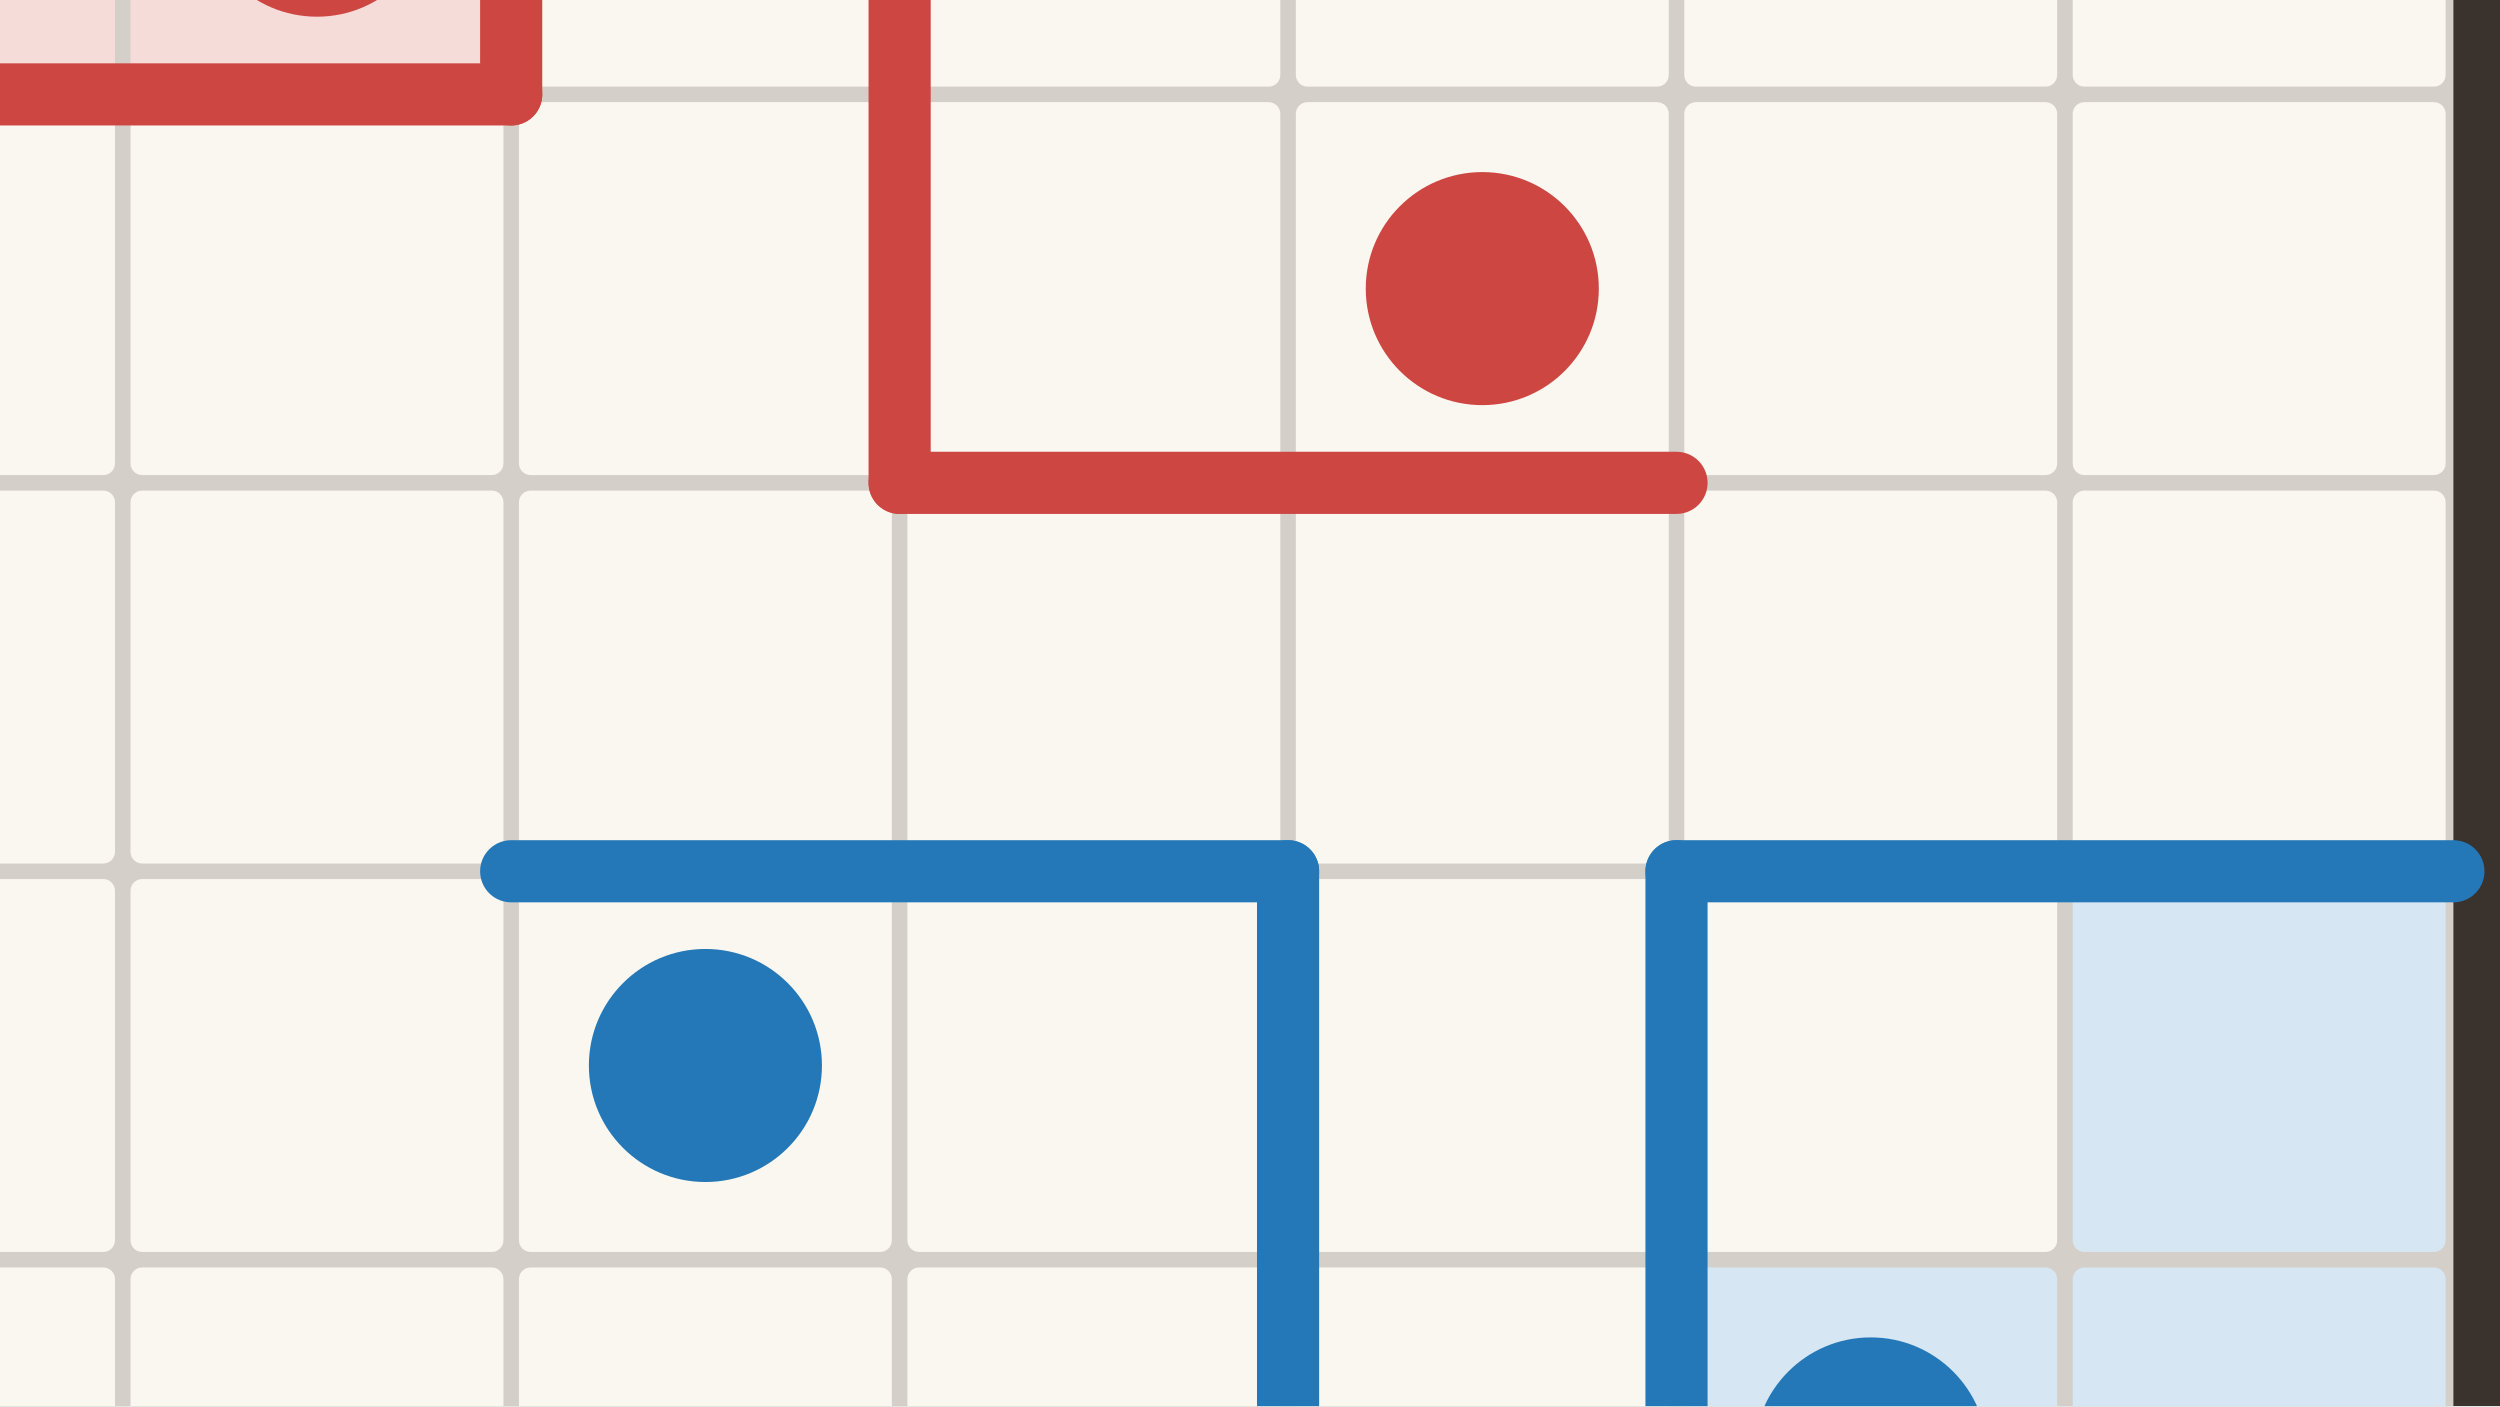
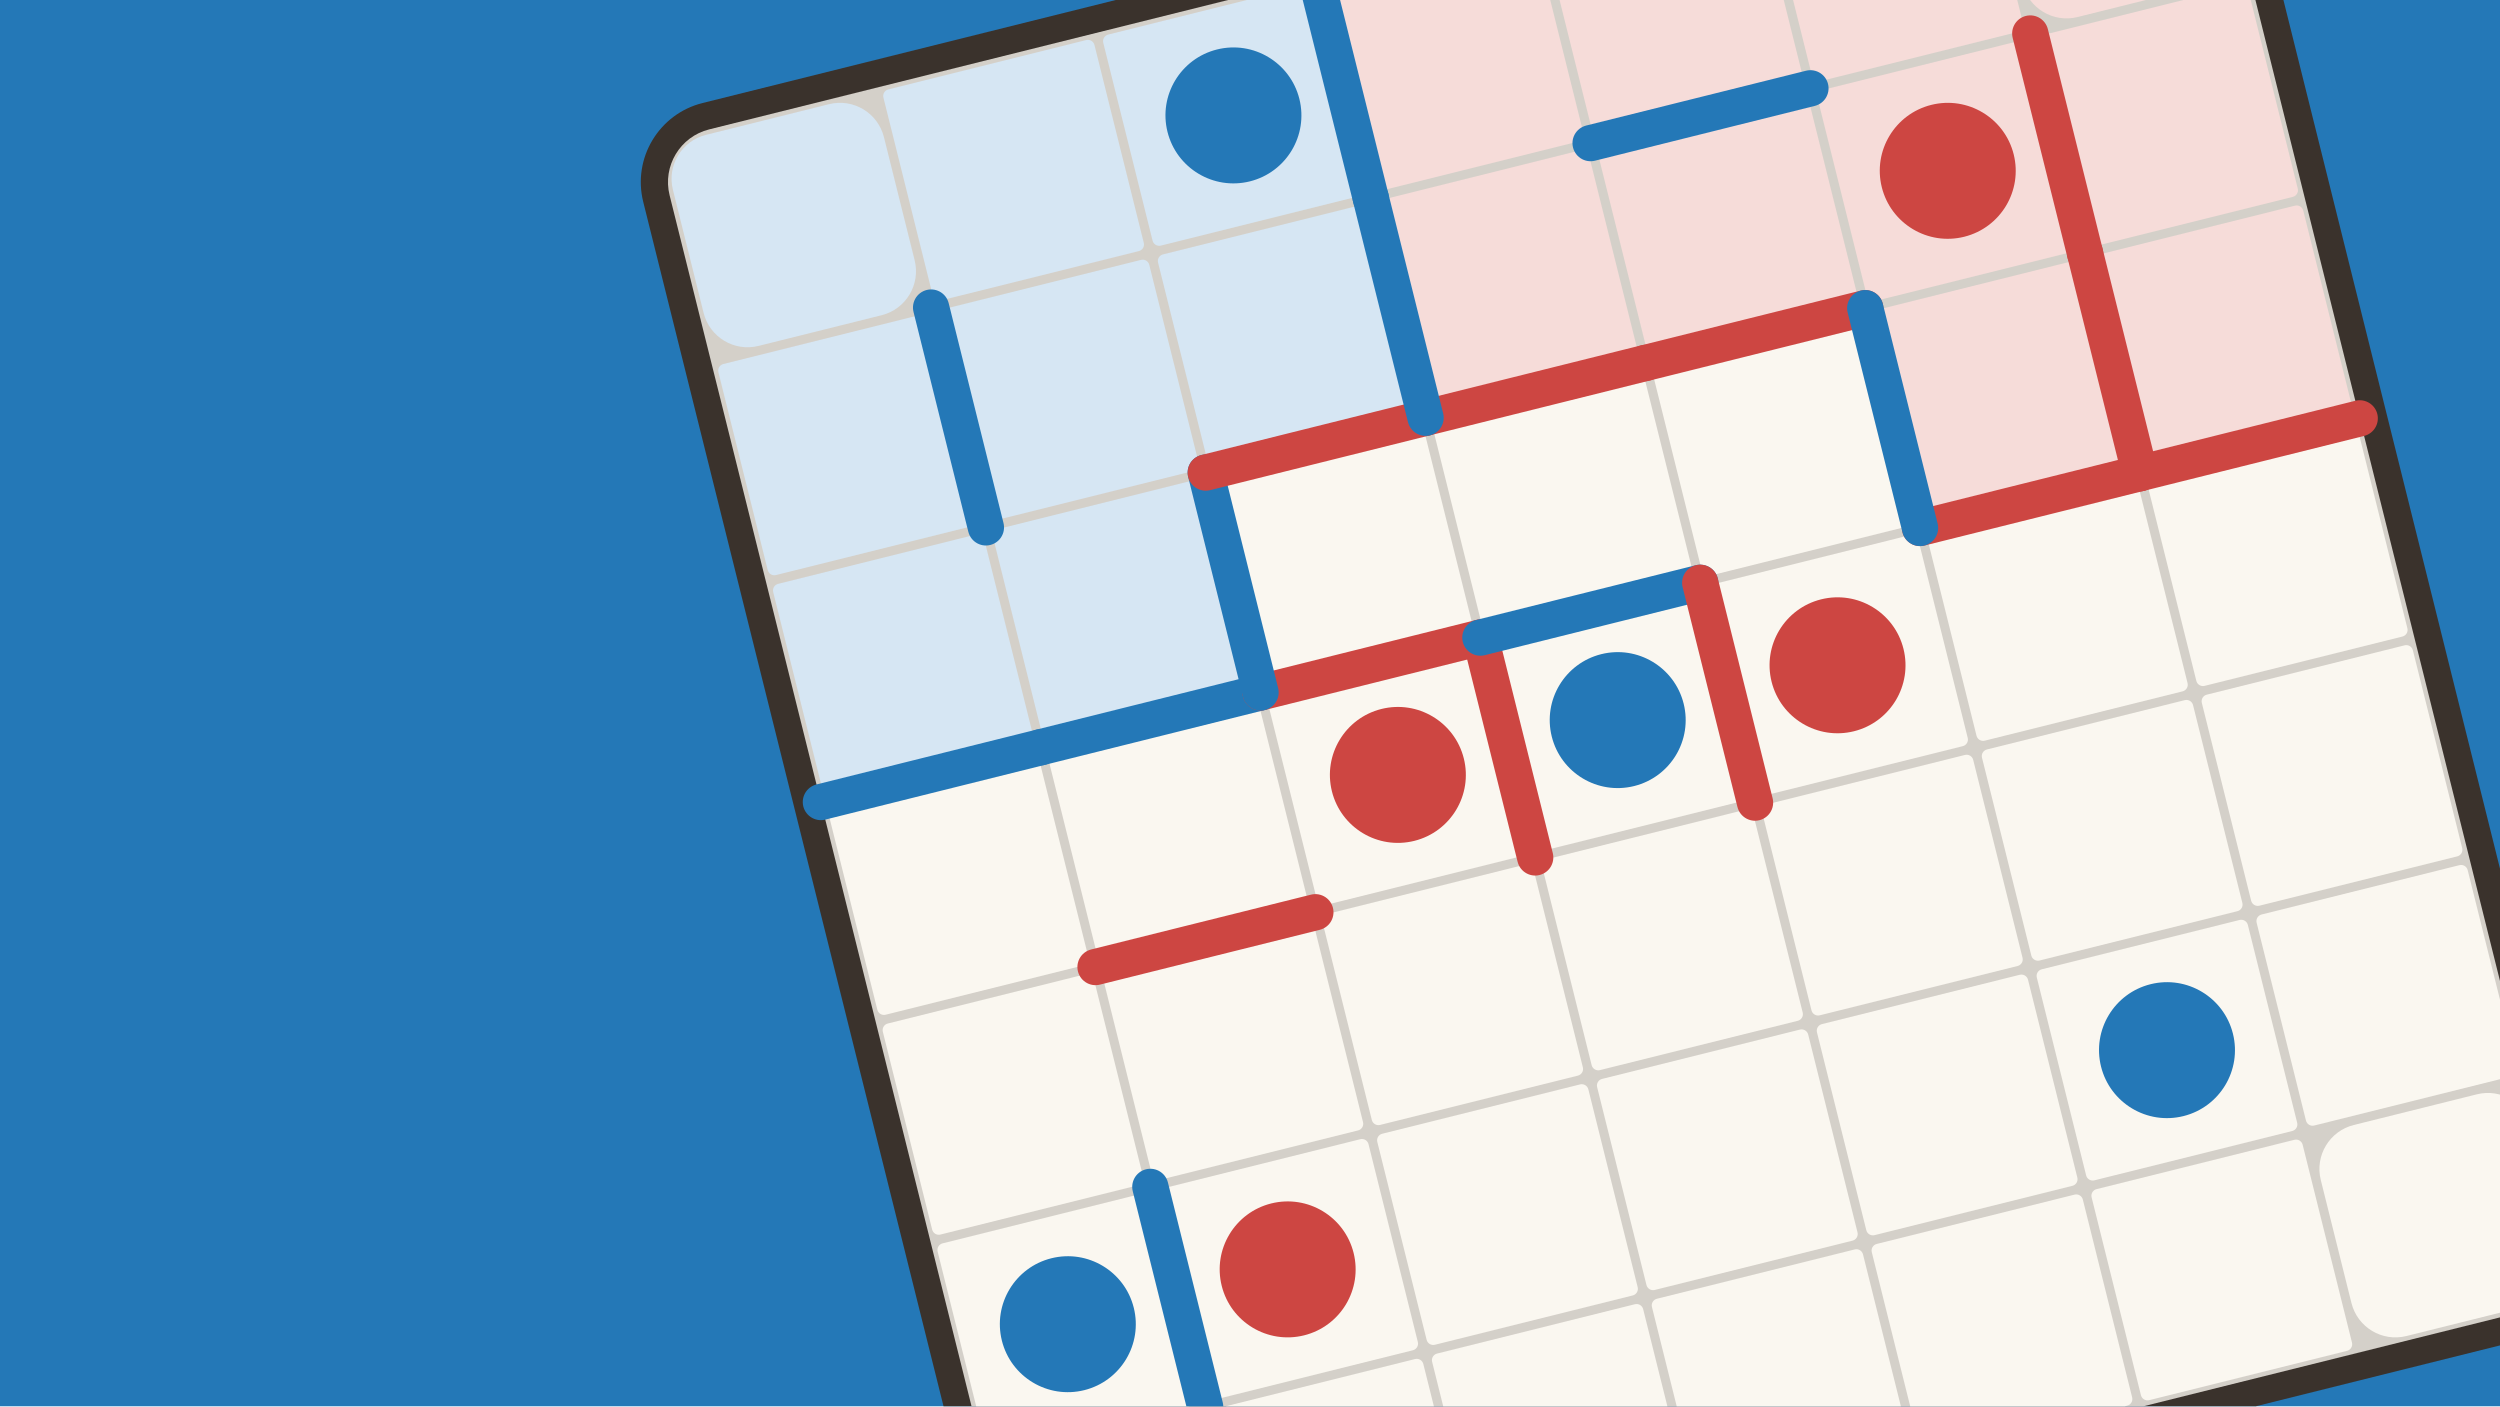
- <svg xmlns="http://www.w3.org/2000/svg" viewBox="68.4 175.7 643.6 362" preserveAspectRatio="xMidYMid slice">
-   <rect x="-12" y="-12" width="724" height="724" rx="36" fill="#3a322c" />
-   <rect x="0" y="0" width="700" height="700" rx="24" fill="#d4d0c9" />
-   <rect x="2" y="2" width="96" height="96" rx="20" fill="#f6dcd9" />
-   <rect x="102" y="2" width="96" height="96" rx="3" fill="#f6dcd9" />
-   <rect x="202" y="2" width="96" height="96" rx="3" fill="#faf7f0" />
-   <rect x="302" y="2" width="96" height="96" rx="3" fill="#faf7f0" />
-   <rect x="402" y="2" width="96" height="96" rx="3" fill="#faf7f0" />
-   <rect x="502" y="2" width="96" height="96" rx="3" fill="#faf7f0" />
-   <rect x="602" y="2" width="96" height="96" rx="20" fill="#faf7f0" />
-   <rect x="2" y="102" width="96" height="96" rx="3" fill="#f6dcd9" />
-   <rect x="102" y="102" width="96" height="96" rx="3" fill="#f6dcd9" />
-   <rect x="202" y="102" width="96" height="96" rx="3" fill="#faf7f0" />
-   <rect x="302" y="102" width="96" height="96" rx="3" fill="#faf7f0" />
-   <rect x="402" y="102" width="96" height="96" rx="3" fill="#faf7f0" />
-   <rect x="502" y="102" width="96" height="96" rx="3" fill="#faf7f0" />
-   <rect x="602" y="102" width="96" height="96" rx="3" fill="#faf7f0" />
-   <rect x="2" y="202" width="96" height="96" rx="3" fill="#faf7f0" />
-   <rect x="102" y="202" width="96" height="96" rx="3" fill="#faf7f0" />
-   <rect x="202" y="202" width="96" height="96" rx="3" fill="#faf7f0" />
-   <rect x="302" y="202" width="96" height="96" rx="3" fill="#faf7f0" />
-   <rect x="402" y="202" width="96" height="96" rx="3" fill="#faf7f0" />
-   <rect x="502" y="202" width="96" height="96" rx="3" fill="#faf7f0" />
-   <rect x="602" y="202" width="96" height="96" rx="3" fill="#faf7f0" />
-   <rect x="2" y="302" width="96" height="96" rx="3" fill="#faf7f0" />
-   <rect x="102" y="302" width="96" height="96" rx="3" fill="#faf7f0" />
-   <rect x="202" y="302" width="96" height="96" rx="3" fill="#faf7f0" />
-   <rect x="302" y="302" width="96" height="96" rx="3" fill="#faf7f0" />
-   <rect x="402" y="302" width="96" height="96" rx="3" fill="#faf7f0" />
-   <rect x="502" y="302" width="96" height="96" rx="3" fill="#faf7f0" />
-   <rect x="602" y="302" width="96" height="96" rx="3" fill="#faf7f0" />
-   <rect x="2" y="402" width="96" height="96" rx="3" fill="#faf7f0" />
-   <rect x="102" y="402" width="96" height="96" rx="3" fill="#faf7f0" />
-   <rect x="202" y="402" width="96" height="96" rx="3" fill="#faf7f0" />
-   <rect x="302" y="402" width="96" height="96" rx="3" fill="#faf7f0" />
-   <rect x="402" y="402" width="96" height="96" rx="3" fill="#faf7f0" />
-   <rect x="502" y="402" width="96" height="96" rx="3" fill="#faf7f0" />
-   <rect x="602" y="402" width="96" height="96" rx="3" fill="#d6e6f3" />
-   <rect x="2" y="502" width="96" height="96" rx="3" fill="#faf7f0" />
-   <rect x="102" y="502" width="96" height="96" rx="3" fill="#faf7f0" />
-   <rect x="202" y="502" width="96" height="96" rx="3" fill="#faf7f0" />
-   <rect x="302" y="502" width="96" height="96" rx="3" fill="#faf7f0" />
-   <rect x="402" y="502" width="96" height="96" rx="3" fill="#faf7f0" />
-   <rect x="502" y="502" width="96" height="96" rx="3" fill="#d6e6f3" />
-   <rect x="602" y="502" width="96" height="96" rx="3" fill="#d6e6f3" />
-   <rect x="2" y="602" width="96" height="96" rx="20" fill="#faf7f0" />
-   <rect x="102" y="602" width="96" height="96" rx="3" fill="#faf7f0" />
-   <rect x="202" y="602" width="96" height="96" rx="3" fill="#faf7f0" />
-   <rect x="302" y="602" width="96" height="96" rx="3" fill="#faf7f0" />
-   <rect x="402" y="602" width="96" height="96" rx="3" fill="#faf7f0" />
-   <rect x="502" y="602" width="96" height="96" rx="3" fill="#d6e6f3" />
-   <rect x="602" y="602" width="96" height="96" rx="20" fill="#d6e6f3" />
-   <line x1="200" y1="0" x2="200" y2="200" stroke="#cd4642" stroke-width="16" stroke-linecap="round" />
-   <line x1="0" y1="200" x2="200" y2="200" stroke="#cd4642" stroke-width="16" stroke-linecap="round" />
-   <line x1="300" y1="100" x2="300" y2="300" stroke="#cd4642" stroke-width="16" stroke-linecap="round" />
-   <line x1="300" y1="300" x2="500" y2="300" stroke="#cd4642" stroke-width="16" stroke-linecap="round" />
-   <line x1="500" y1="400" x2="500" y2="700" stroke="#2478b7" stroke-width="16" stroke-linecap="round" />
-   <line x1="500" y1="400" x2="700" y2="400" stroke="#2478b7" stroke-width="16" stroke-linecap="round" />
-   <line x1="200" y1="400" x2="400" y2="400" stroke="#2478b7" stroke-width="16" stroke-linecap="round" />
-   <line x1="400" y1="400" x2="400" y2="600" stroke="#2478b7" stroke-width="16" stroke-linecap="round" />
-   <circle cx="50" cy="50" r="30" fill="#cd4642" />
-   <circle cx="150" cy="150" r="30" fill="#cd4642" />
-   <circle cx="450" cy="250" r="30" fill="#cd4642" />
-   <circle cx="650" cy="650" r="30" fill="#2478b7" />
-   <circle cx="550" cy="550" r="30" fill="#2478b7" />
-   <circle cx="250" cy="450" r="30" fill="#2478b7" />
+ <svg xmlns="http://www.w3.org/2000/svg" viewBox="0 0 1600 900" preserveAspectRatio="xMidYMid slice">
+   <rect width="1600" height="900" fill="#2478b7" />
+   <g transform="translate(1060.0 380.0) rotate(-14.0) scale(1.45) translate(-380.0 -300.0)">
+     <g transform="translate(0 700) scale(1 -1)">
+       <rect x="-12" y="-12" width="724" height="724" rx="36" fill="#3a322c" />
+       <rect x="0" y="0" width="700" height="700" rx="24" fill="#d4d0c9" />
+       <rect x="2" y="2" width="96" height="96" rx="20" fill="#faf7f0" />
+       <rect x="102" y="2" width="96" height="96" rx="3" fill="#faf7f0" />
+       <rect x="202" y="2" width="96" height="96" rx="3" fill="#faf7f0" />
+       <rect x="302" y="2" width="96" height="96" rx="3" fill="#faf7f0" />
+       <rect x="402" y="2" width="96" height="96" rx="3" fill="#faf7f0" />
+       <rect x="502" y="2" width="96" height="96" rx="3" fill="#faf7f0" />
+       <rect x="602" y="2" width="96" height="96" rx="20" fill="#faf7f0" />
+       <rect x="2" y="102" width="96" height="96" rx="3" fill="#faf7f0" />
+       <rect x="102" y="102" width="96" height="96" rx="3" fill="#faf7f0" />
+       <rect x="202" y="102" width="96" height="96" rx="3" fill="#faf7f0" />
+       <rect x="302" y="102" width="96" height="96" rx="3" fill="#faf7f0" />
+       <rect x="402" y="102" width="96" height="96" rx="3" fill="#faf7f0" />
+       <rect x="502" y="102" width="96" height="96" rx="3" fill="#faf7f0" />
+       <rect x="602" y="102" width="96" height="96" rx="3" fill="#faf7f0" />
+       <rect x="2" y="202" width="96" height="96" rx="3" fill="#faf7f0" />
+       <rect x="102" y="202" width="96" height="96" rx="3" fill="#faf7f0" />
+       <rect x="202" y="202" width="96" height="96" rx="3" fill="#faf7f0" />
+       <rect x="302" y="202" width="96" height="96" rx="3" fill="#faf7f0" />
+       <rect x="402" y="202" width="96" height="96" rx="3" fill="#faf7f0" />
+       <rect x="502" y="202" width="96" height="96" rx="3" fill="#faf7f0" />
+       <rect x="602" y="202" width="96" height="96" rx="3" fill="#faf7f0" />
+       <rect x="2" y="302" width="96" height="96" rx="3" fill="#faf7f0" />
+       <rect x="102" y="302" width="96" height="96" rx="3" fill="#faf7f0" />
+       <rect x="202" y="302" width="96" height="96" rx="3" fill="#faf7f0" />
+       <rect x="302" y="302" width="96" height="96" rx="3" fill="#faf7f0" />
+       <rect x="402" y="302" width="96" height="96" rx="3" fill="#faf7f0" />
+       <rect x="502" y="302" width="96" height="96" rx="3" fill="#faf7f0" />
+       <rect x="602" y="302" width="96" height="96" rx="3" fill="#faf7f0" />
+       <rect x="2" y="402" width="96" height="96" rx="3" fill="#d6e6f3" />
+       <rect x="102" y="402" width="96" height="96" rx="3" fill="#d6e6f3" />
+       <rect x="202" y="402" width="96" height="96" rx="3" fill="#faf7f0" />
+       <rect x="302" y="402" width="96" height="96" rx="3" fill="#faf7f0" />
+       <rect x="402" y="402" width="96" height="96" rx="3" fill="#faf7f0" />
+       <rect x="502" y="402" width="96" height="96" rx="3" fill="#f6dcd9" />
+       <rect x="602" y="402" width="96" height="96" rx="3" fill="#f6dcd9" />
+       <rect x="2" y="502" width="96" height="96" rx="3" fill="#d6e6f3" />
+       <rect x="102" y="502" width="96" height="96" rx="3" fill="#d6e6f3" />
+       <rect x="202" y="502" width="96" height="96" rx="3" fill="#d6e6f3" />
+       <rect x="302" y="502" width="96" height="96" rx="3" fill="#f6dcd9" />
+       <rect x="402" y="502" width="96" height="96" rx="3" fill="#f6dcd9" />
+       <rect x="502" y="502" width="96" height="96" rx="3" fill="#f6dcd9" />
+       <rect x="602" y="502" width="96" height="96" rx="3" fill="#f6dcd9" />
+       <rect x="2" y="602" width="96" height="96" rx="20" fill="#d6e6f3" />
+       <rect x="102" y="602" width="96" height="96" rx="3" fill="#d6e6f3" />
+       <rect x="202" y="602" width="96" height="96" rx="3" fill="#d6e6f3" />
+       <rect x="302" y="602" width="96" height="96" rx="3" fill="#f6dcd9" />
+       <rect x="402" y="602" width="96" height="96" rx="3" fill="#f6dcd9" />
+       <rect x="502" y="602" width="96" height="96" rx="3" fill="#f6dcd9" />
+       <rect x="602" y="602" width="96" height="96" rx="20" fill="#f6dcd9" />
+       <line x1="100" y1="100" x2="100" y2="200" stroke="#2478b7" stroke-width="16" stroke-linecap="round" />
+       <line x1="100" y1="300" x2="200" y2="300" stroke="#cd4642" stroke-width="16" stroke-linecap="round" />
+       <line x1="0" y1="400" x2="100" y2="400" stroke="#2478b7" stroke-width="16" stroke-linecap="round" />
+       <line x1="100" y1="400" x2="200" y2="400" stroke="#2478b7" stroke-width="16" stroke-linecap="round" />
+       <line x1="200" y1="400" x2="300" y2="400" stroke="#cd4642" stroke-width="16" stroke-linecap="round" />
+       <line x1="300" y1="300" x2="300" y2="400" stroke="#cd4642" stroke-width="16" stroke-linecap="round" />
+       <line x1="300" y1="400" x2="400" y2="400" stroke="#2478b7" stroke-width="16" stroke-linecap="round" />
+       <line x1="400" y1="300" x2="400" y2="400" stroke="#cd4642" stroke-width="16" stroke-linecap="round" />
+       <line x1="500" y1="400" x2="600" y2="400" stroke="#cd4642" stroke-width="16" stroke-linecap="round" />
+       <line x1="600" y1="400" x2="700" y2="400" stroke="#cd4642" stroke-width="16" stroke-linecap="round" />
+       <line x1="200" y1="400" x2="200" y2="500" stroke="#2478b7" stroke-width="16" stroke-linecap="round" />
+       <line x1="200" y1="500" x2="300" y2="500" stroke="#cd4642" stroke-width="16" stroke-linecap="round" />
+       <line x1="300" y1="500" x2="400" y2="500" stroke="#cd4642" stroke-width="16" stroke-linecap="round" />
+       <line x1="400" y1="500" x2="500" y2="500" stroke="#cd4642" stroke-width="16" stroke-linecap="round" />
+       <line x1="500" y1="400" x2="500" y2="500" stroke="#2478b7" stroke-width="16" stroke-linecap="round" />
+       <line x1="600" y1="400" x2="600" y2="500" stroke="#cd4642" stroke-width="16" stroke-linecap="round" />
+       <line x1="100" y1="500" x2="100" y2="600" stroke="#2478b7" stroke-width="16" stroke-linecap="round" />
+       <line x1="300" y1="500" x2="300" y2="600" stroke="#2478b7" stroke-width="16" stroke-linecap="round" />
+       <line x1="400" y1="600" x2="500" y2="600" stroke="#2478b7" stroke-width="16" stroke-linecap="round" />
+       <line x1="600" y1="500" x2="600" y2="600" stroke="#cd4642" stroke-width="16" stroke-linecap="round" />
+       <line x1="300" y1="600" x2="300" y2="700" stroke="#2478b7" stroke-width="16" stroke-linecap="round" />
+       <circle cx="50" cy="150" r="30" fill="#2478b7" />
+       <circle cx="150" cy="150" r="30" fill="#cd4642" />
+       <circle cx="550" cy="150" r="30" fill="#2478b7" />
+       <circle cx="250" cy="350" r="30" fill="#cd4642" />
+       <circle cx="350" cy="350" r="30" fill="#2478b7" />
+       <circle cx="450" cy="350" r="30" fill="#cd4642" />
+       <circle cx="550" cy="550" r="30" fill="#cd4642" />
+       <circle cx="250" cy="650" r="30" fill="#2478b7" />
+     </g>
+   </g>
</svg>
